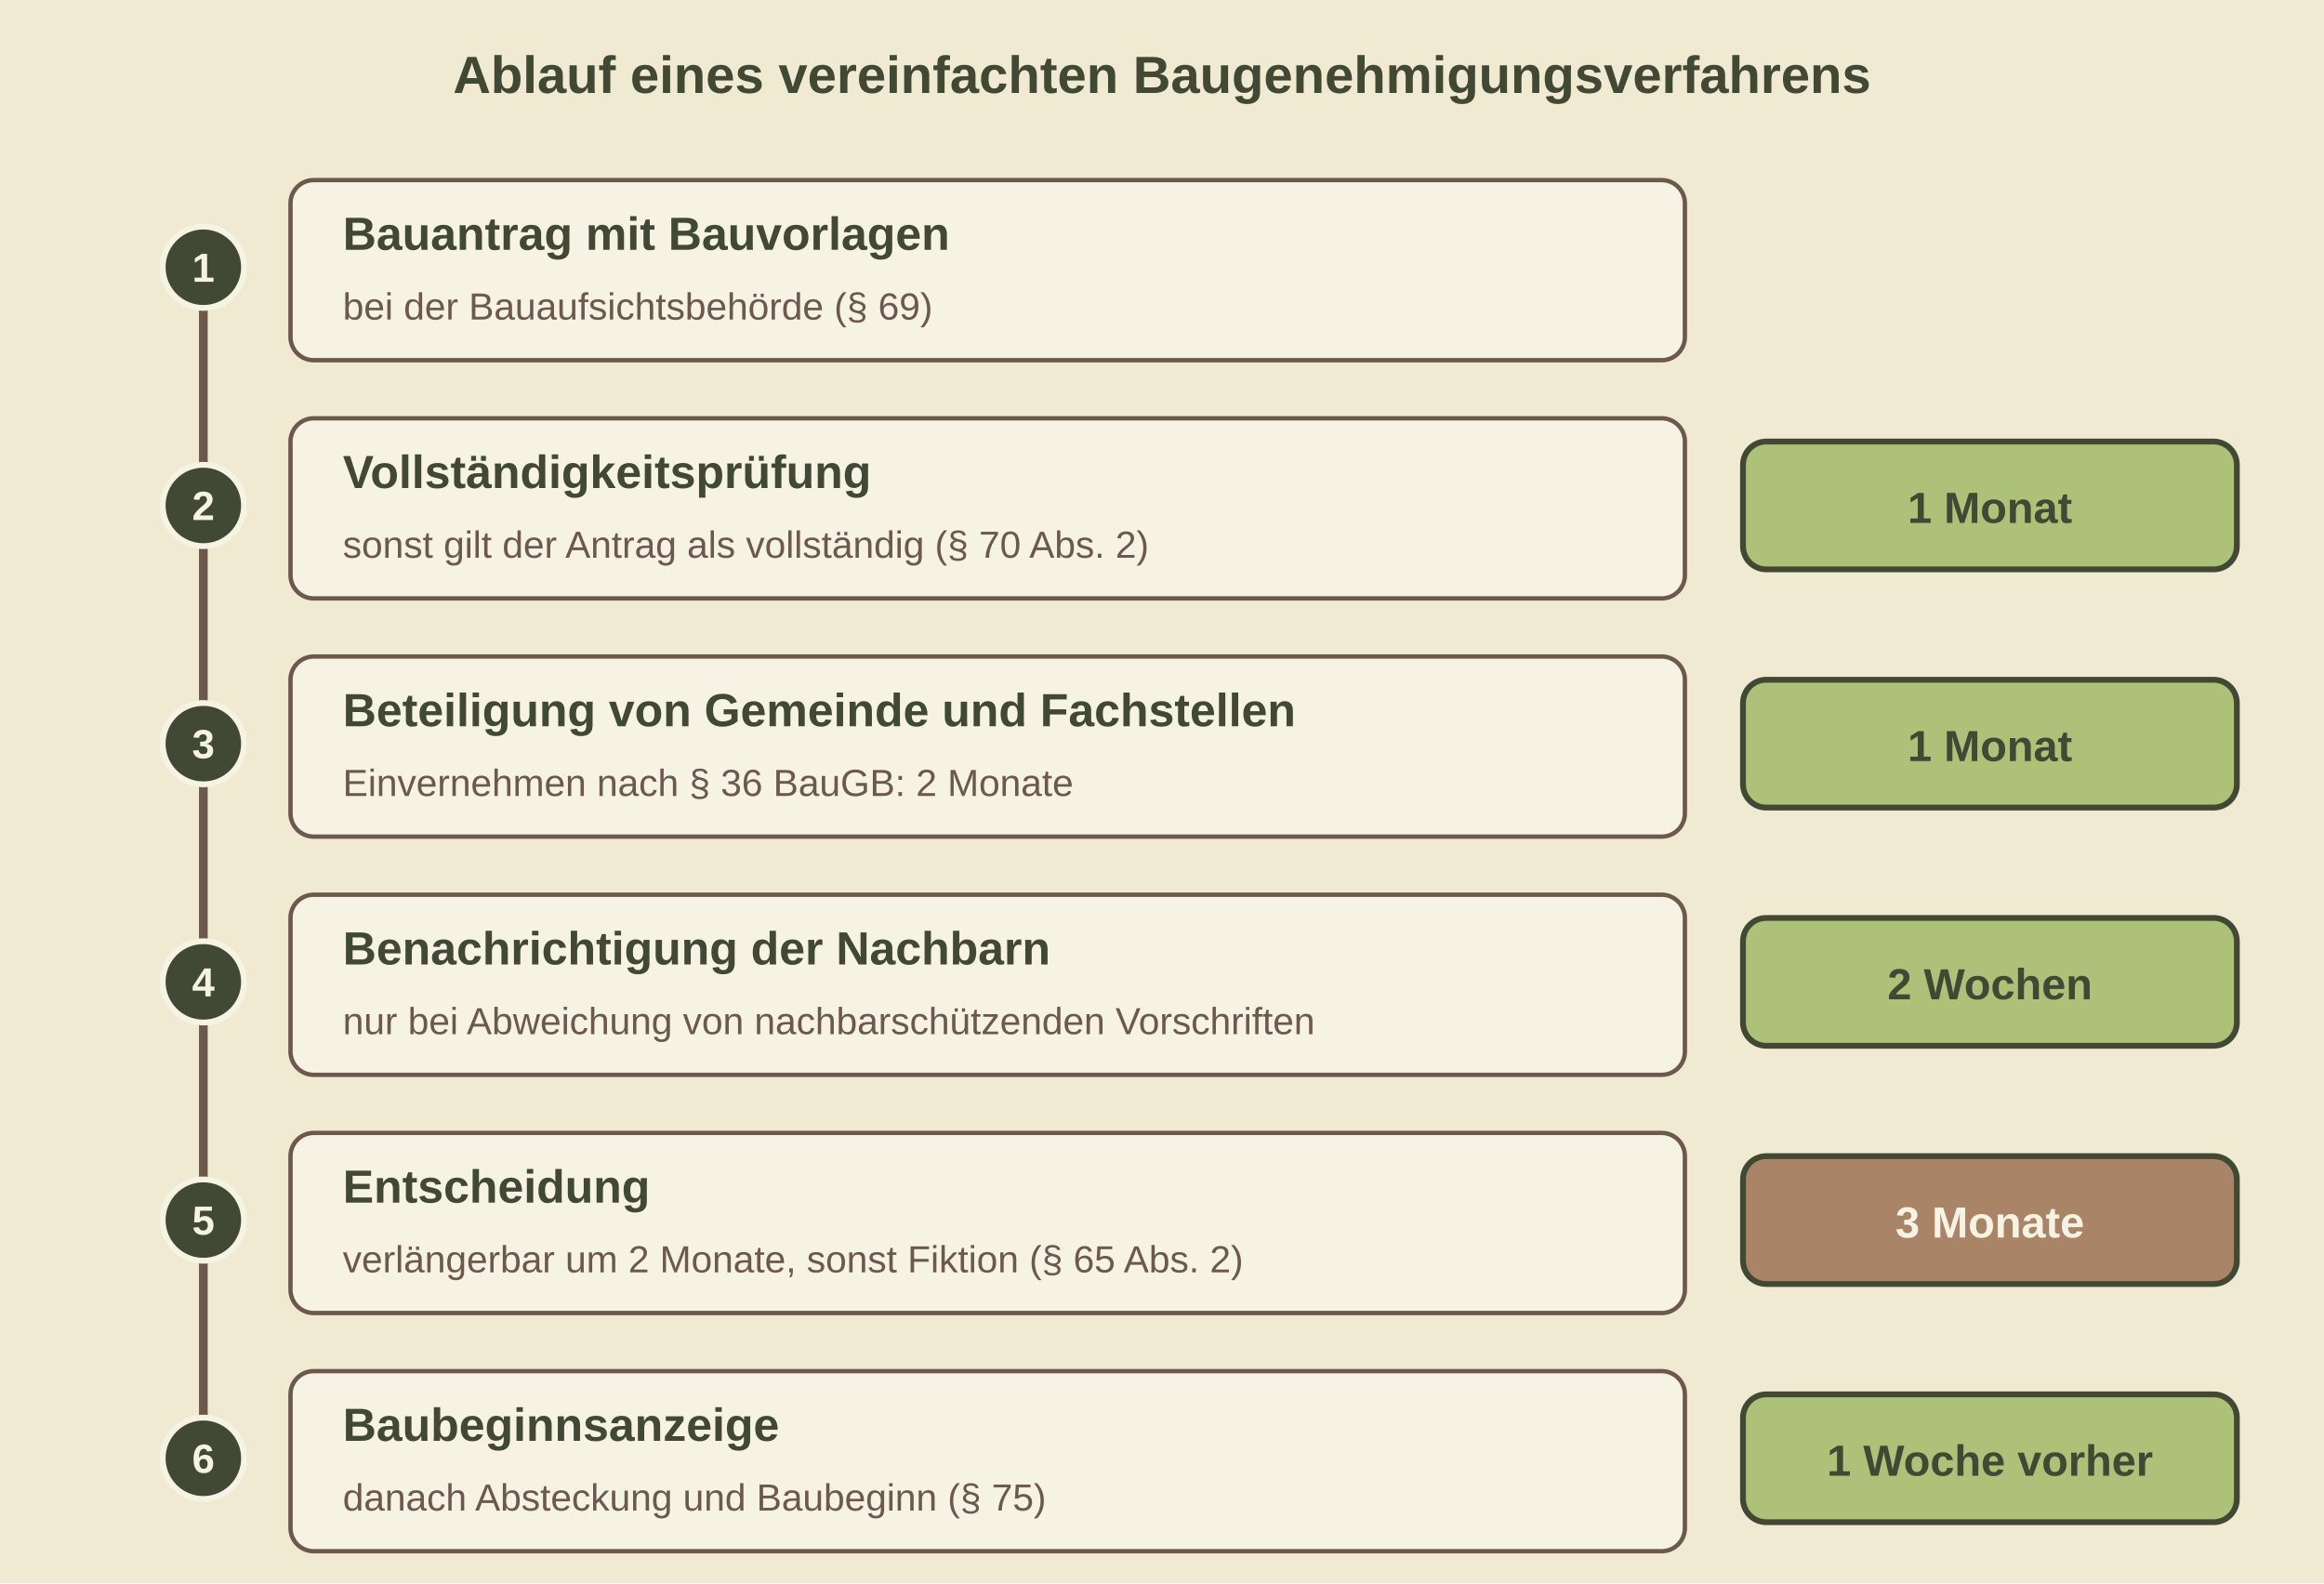
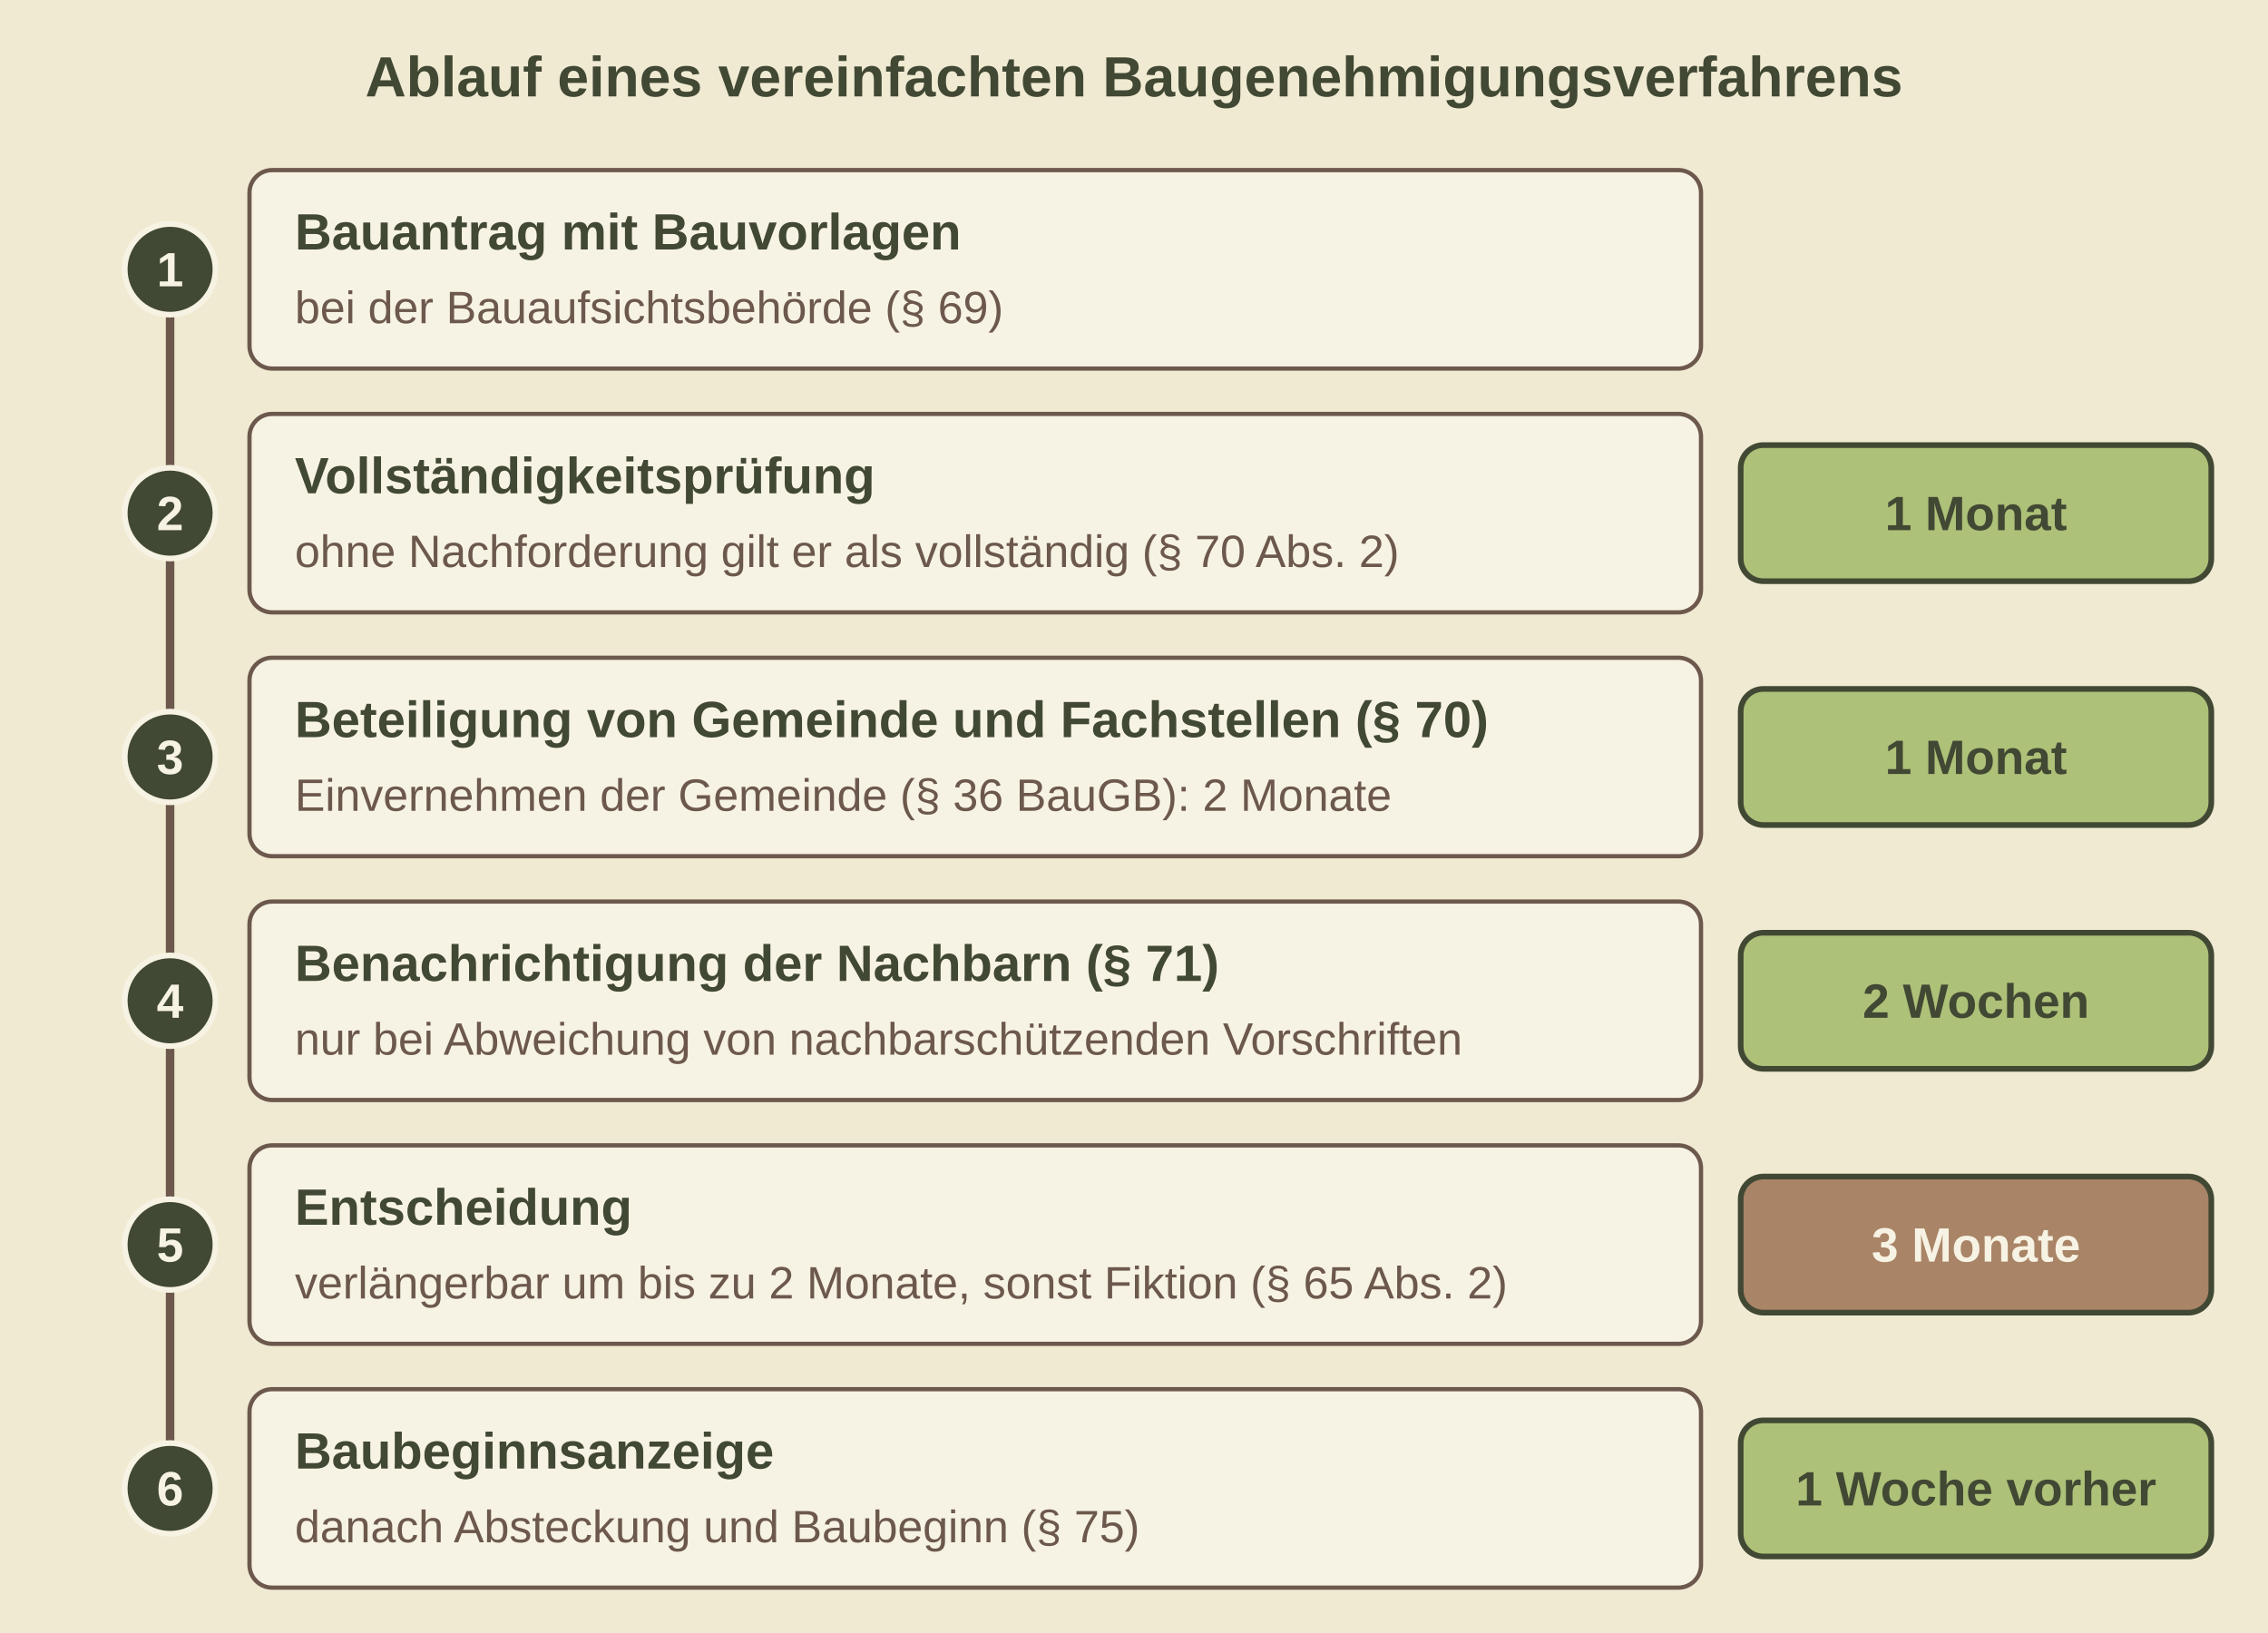
- <svg xmlns="http://www.w3.org/2000/svg" viewBox="0 0 800 545" width="800" height="545" font-family="Arial, Helvetica, 'Liberation Sans', sans-serif">
-   <rect x="0" y="0" width="800" height="545" fill="#f0ead2" />
-   <text x="400" y="32" font-size="18" text-anchor="middle" font-weight="bold" fill="#414833">Ablauf eines vereinfachten Baugenehmigungsverfahrens</text>
-   <line x1="70" y1="92" x2="70" y2="502" stroke="#6c584c" stroke-width="3" />
-   <circle cx="70" cy="92" r="14" fill="#414833" stroke="#f7f3e4" stroke-width="2" />
-   <text x="70" y="97" font-size="14" text-anchor="middle" font-weight="bold" fill="#f7f3e4">1</text>
-   <rect x="100" y="62" width="480" height="62" rx="8" fill="#f7f3e4" stroke="#6c584c" stroke-width="1.5" />
-   <text x="118" y="86" font-size="16" text-anchor="start" font-weight="bold" fill="#414833">Bauantrag mit Bauvorlagen</text>
-   <text x="118" y="110" font-size="13" text-anchor="start" font-weight="normal" fill="#6c584c">bei der Bauaufsichtsbehörde (§ 69)</text>
-   <circle cx="70" cy="174" r="14" fill="#414833" stroke="#f7f3e4" stroke-width="2" />
-   <text x="70" y="179" font-size="14" text-anchor="middle" font-weight="bold" fill="#f7f3e4">2</text>
-   <rect x="100" y="144" width="480" height="62" rx="8" fill="#f7f3e4" stroke="#6c584c" stroke-width="1.5" />
-   <text x="118" y="168" font-size="16" text-anchor="start" font-weight="bold" fill="#414833">Vollständigkeitsprüfung</text>
-   <text x="118" y="192" font-size="13" text-anchor="start" font-weight="normal" fill="#6c584c">sonst gilt der Antrag als vollständig (§ 70 Abs. 2)</text>
-   <rect x="600" y="152" width="170" height="44" rx="8" fill="#adc178" stroke="#414833" stroke-width="2" />
-   <text x="685" y="180" font-size="15" text-anchor="middle" font-weight="bold" fill="#414833">1 Monat</text>
-   <circle cx="70" cy="256" r="14" fill="#414833" stroke="#f7f3e4" stroke-width="2" />
-   <text x="70" y="261" font-size="14" text-anchor="middle" font-weight="bold" fill="#f7f3e4">3</text>
-   <rect x="100" y="226" width="480" height="62" rx="8" fill="#f7f3e4" stroke="#6c584c" stroke-width="1.5" />
-   <text x="118" y="250" font-size="16" text-anchor="start" font-weight="bold" fill="#414833">Beteiligung von Gemeinde und Fachstellen</text>
-   <text x="118" y="274" font-size="13" text-anchor="start" font-weight="normal" fill="#6c584c">Einvernehmen nach § 36 BauGB: 2 Monate</text>
-   <rect x="600" y="234" width="170" height="44" rx="8" fill="#adc178" stroke="#414833" stroke-width="2" />
-   <text x="685" y="262" font-size="15" text-anchor="middle" font-weight="bold" fill="#414833">1 Monat</text>
-   <circle cx="70" cy="338" r="14" fill="#414833" stroke="#f7f3e4" stroke-width="2" />
-   <text x="70" y="343" font-size="14" text-anchor="middle" font-weight="bold" fill="#f7f3e4">4</text>
-   <rect x="100" y="308" width="480" height="62" rx="8" fill="#f7f3e4" stroke="#6c584c" stroke-width="1.5" />
-   <text x="118" y="332" font-size="16" text-anchor="start" font-weight="bold" fill="#414833">Benachrichtigung der Nachbarn</text>
-   <text x="118" y="356" font-size="13" text-anchor="start" font-weight="normal" fill="#6c584c">nur bei Abweichung von nachbarschützenden Vorschriften</text>
-   <rect x="600" y="316" width="170" height="44" rx="8" fill="#adc178" stroke="#414833" stroke-width="2" />
-   <text x="685" y="344" font-size="15" text-anchor="middle" font-weight="bold" fill="#414833">2 Wochen</text>
-   <circle cx="70" cy="420" r="14" fill="#414833" stroke="#f7f3e4" stroke-width="2" />
-   <text x="70" y="425" font-size="14" text-anchor="middle" font-weight="bold" fill="#f7f3e4">5</text>
-   <rect x="100" y="390" width="480" height="62" rx="8" fill="#f7f3e4" stroke="#6c584c" stroke-width="1.5" />
-   <text x="118" y="414" font-size="16" text-anchor="start" font-weight="bold" fill="#414833">Entscheidung</text>
-   <text x="118" y="438" font-size="13" text-anchor="start" font-weight="normal" fill="#6c584c">verlängerbar um 2 Monate, sonst Fiktion (§ 65 Abs. 2)</text>
-   <rect x="600" y="398" width="170" height="44" rx="8" fill="#a98467" stroke="#414833" stroke-width="2" />
-   <text x="685" y="426" font-size="15" text-anchor="middle" font-weight="bold" fill="#f7f3e4">3 Monate</text>
-   <circle cx="70" cy="502" r="14" fill="#414833" stroke="#f7f3e4" stroke-width="2" />
-   <text x="70" y="507" font-size="14" text-anchor="middle" font-weight="bold" fill="#f7f3e4">6</text>
-   <rect x="100" y="472" width="480" height="62" rx="8" fill="#f7f3e4" stroke="#6c584c" stroke-width="1.5" />
-   <text x="118" y="496" font-size="16" text-anchor="start" font-weight="bold" fill="#414833">Baubeginnsanzeige</text>
-   <text x="118" y="520" font-size="13" text-anchor="start" font-weight="normal" fill="#6c584c">danach Absteckung und Baubeginn (§ 75)</text>
-   <rect x="600" y="480" width="170" height="44" rx="8" fill="#adc178" stroke="#414833" stroke-width="2" />
-   <text x="685" y="508" font-size="15" text-anchor="middle" font-weight="bold" fill="#414833">1 Woche vorher</text>
+ <svg xmlns="http://www.w3.org/2000/svg" viewBox="0 0 800 576" width="800" height="576" font-family="Arial, Helvetica, 'Liberation Sans', sans-serif">
+   <rect x="0" y="0" width="800" height="576" fill="#f0ead2" />
+   <text x="400" y="34" font-size="20" text-anchor="middle" font-weight="bold" fill="#414833">Ablauf eines vereinfachten Baugenehmigungsverfahrens</text>
+   <line x1="60" y1="95.0" x2="60" y2="525.0" stroke="#6c584c" stroke-width="3" />
+   <circle cx="60" cy="95.0" r="16" fill="#414833" stroke="#f7f3e4" stroke-width="2" />
+   <text x="60" y="101.0" font-size="17" text-anchor="middle" font-weight="bold" fill="#f7f3e4">1</text>
+   <rect x="88" y="60" width="512" height="70" rx="8" fill="#f7f3e4" stroke="#6c584c" stroke-width="1.5" />
+   <text x="104" y="88" font-size="18" text-anchor="start" font-weight="bold" fill="#414833">Bauantrag mit Bauvorlagen</text>
+   <text x="104" y="114" font-size="16" text-anchor="start" font-weight="normal" fill="#6c584c">bei der Bauaufsichtsbehörde (§ 69)</text>
+   <circle cx="60" cy="181.0" r="16" fill="#414833" stroke="#f7f3e4" stroke-width="2" />
+   <text x="60" y="187.0" font-size="17" text-anchor="middle" font-weight="bold" fill="#f7f3e4">2</text>
+   <rect x="88" y="146" width="512" height="70" rx="8" fill="#f7f3e4" stroke="#6c584c" stroke-width="1.5" />
+   <text x="104" y="174" font-size="18" text-anchor="start" font-weight="bold" fill="#414833">Vollständigkeitsprüfung</text>
+   <text x="104" y="200" font-size="16" text-anchor="start" font-weight="normal" fill="#6c584c">ohne Nachforderung gilt er als vollständig (§ 70 Abs. 2)</text>
+   <rect x="614" y="157.0" width="166" height="48" rx="8" fill="#adc178" stroke="#414833" stroke-width="2" />
+   <text x="697" y="187.0" font-size="17" text-anchor="middle" font-weight="bold" fill="#414833">1 Monat</text>
+   <circle cx="60" cy="267.0" r="16" fill="#414833" stroke="#f7f3e4" stroke-width="2" />
+   <text x="60" y="273.0" font-size="17" text-anchor="middle" font-weight="bold" fill="#f7f3e4">3</text>
+   <rect x="88" y="232" width="512" height="70" rx="8" fill="#f7f3e4" stroke="#6c584c" stroke-width="1.5" />
+   <text x="104" y="260" font-size="18" text-anchor="start" font-weight="bold" fill="#414833">Beteiligung von Gemeinde und Fachstellen (§ 70)</text>
+   <text x="104" y="286" font-size="16" text-anchor="start" font-weight="normal" fill="#6c584c">Einvernehmen der Gemeinde (§ 36 BauGB): 2 Monate</text>
+   <rect x="614" y="243.0" width="166" height="48" rx="8" fill="#adc178" stroke="#414833" stroke-width="2" />
+   <text x="697" y="273.0" font-size="17" text-anchor="middle" font-weight="bold" fill="#414833">1 Monat</text>
+   <circle cx="60" cy="353.0" r="16" fill="#414833" stroke="#f7f3e4" stroke-width="2" />
+   <text x="60" y="359.0" font-size="17" text-anchor="middle" font-weight="bold" fill="#f7f3e4">4</text>
+   <rect x="88" y="318" width="512" height="70" rx="8" fill="#f7f3e4" stroke="#6c584c" stroke-width="1.5" />
+   <text x="104" y="346" font-size="18" text-anchor="start" font-weight="bold" fill="#414833">Benachrichtigung der Nachbarn (§ 71)</text>
+   <text x="104" y="372" font-size="16" text-anchor="start" font-weight="normal" fill="#6c584c">nur bei Abweichung von nachbarschützenden Vorschriften</text>
+   <rect x="614" y="329.0" width="166" height="48" rx="8" fill="#adc178" stroke="#414833" stroke-width="2" />
+   <text x="697" y="359.0" font-size="17" text-anchor="middle" font-weight="bold" fill="#414833">2 Wochen</text>
+   <circle cx="60" cy="439.0" r="16" fill="#414833" stroke="#f7f3e4" stroke-width="2" />
+   <text x="60" y="445.0" font-size="17" text-anchor="middle" font-weight="bold" fill="#f7f3e4">5</text>
+   <rect x="88" y="404" width="512" height="70" rx="8" fill="#f7f3e4" stroke="#6c584c" stroke-width="1.5" />
+   <text x="104" y="432" font-size="18" text-anchor="start" font-weight="bold" fill="#414833">Entscheidung</text>
+   <text x="104" y="458" font-size="16" text-anchor="start" font-weight="normal" fill="#6c584c">verlängerbar um bis zu 2 Monate, sonst Fiktion (§ 65 Abs. 2)</text>
+   <rect x="614" y="415.0" width="166" height="48" rx="8" fill="#a98467" stroke="#414833" stroke-width="2" />
+   <text x="697" y="445.0" font-size="17" text-anchor="middle" font-weight="bold" fill="#f7f3e4">3 Monate</text>
+   <circle cx="60" cy="525.0" r="16" fill="#414833" stroke="#f7f3e4" stroke-width="2" />
+   <text x="60" y="531.0" font-size="17" text-anchor="middle" font-weight="bold" fill="#f7f3e4">6</text>
+   <rect x="88" y="490" width="512" height="70" rx="8" fill="#f7f3e4" stroke="#6c584c" stroke-width="1.5" />
+   <text x="104" y="518" font-size="18" text-anchor="start" font-weight="bold" fill="#414833">Baubeginnsanzeige</text>
+   <text x="104" y="544" font-size="16" text-anchor="start" font-weight="normal" fill="#6c584c">danach Absteckung und Baubeginn (§ 75)</text>
+   <rect x="614" y="501.0" width="166" height="48" rx="8" fill="#adc178" stroke="#414833" stroke-width="2" />
+   <text x="697" y="531.0" font-size="17" text-anchor="middle" font-weight="bold" fill="#414833">1 Woche vorher</text>
</svg>
